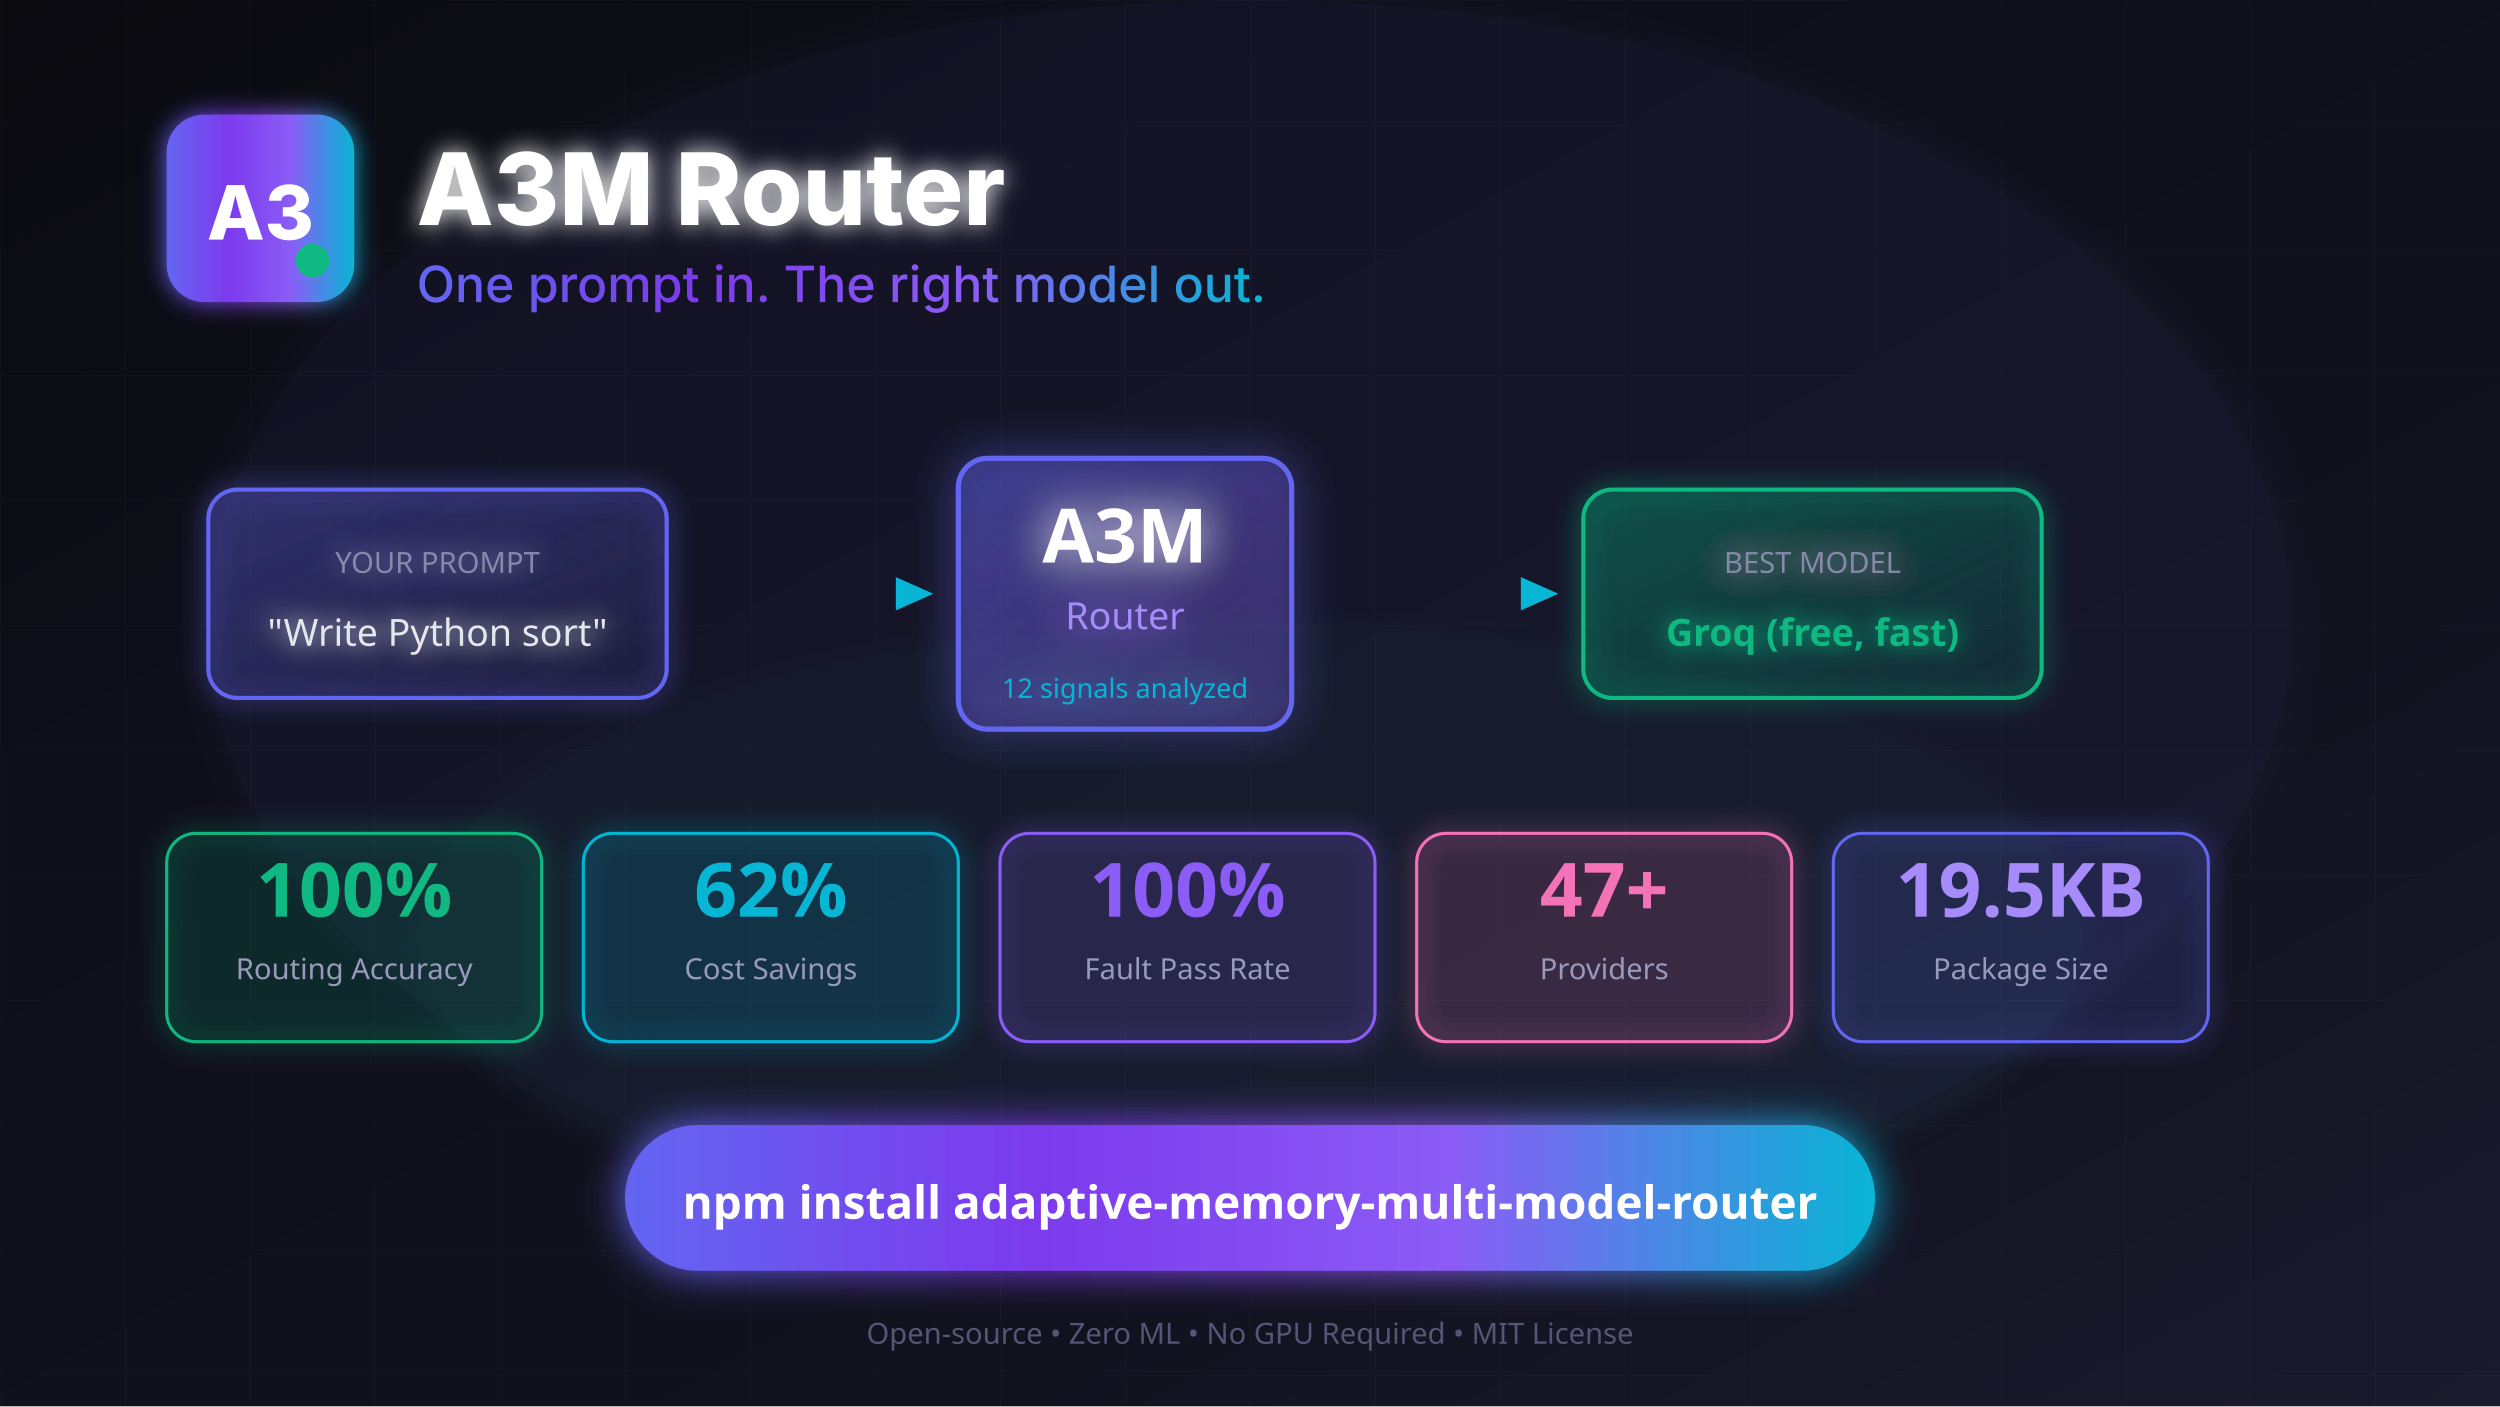
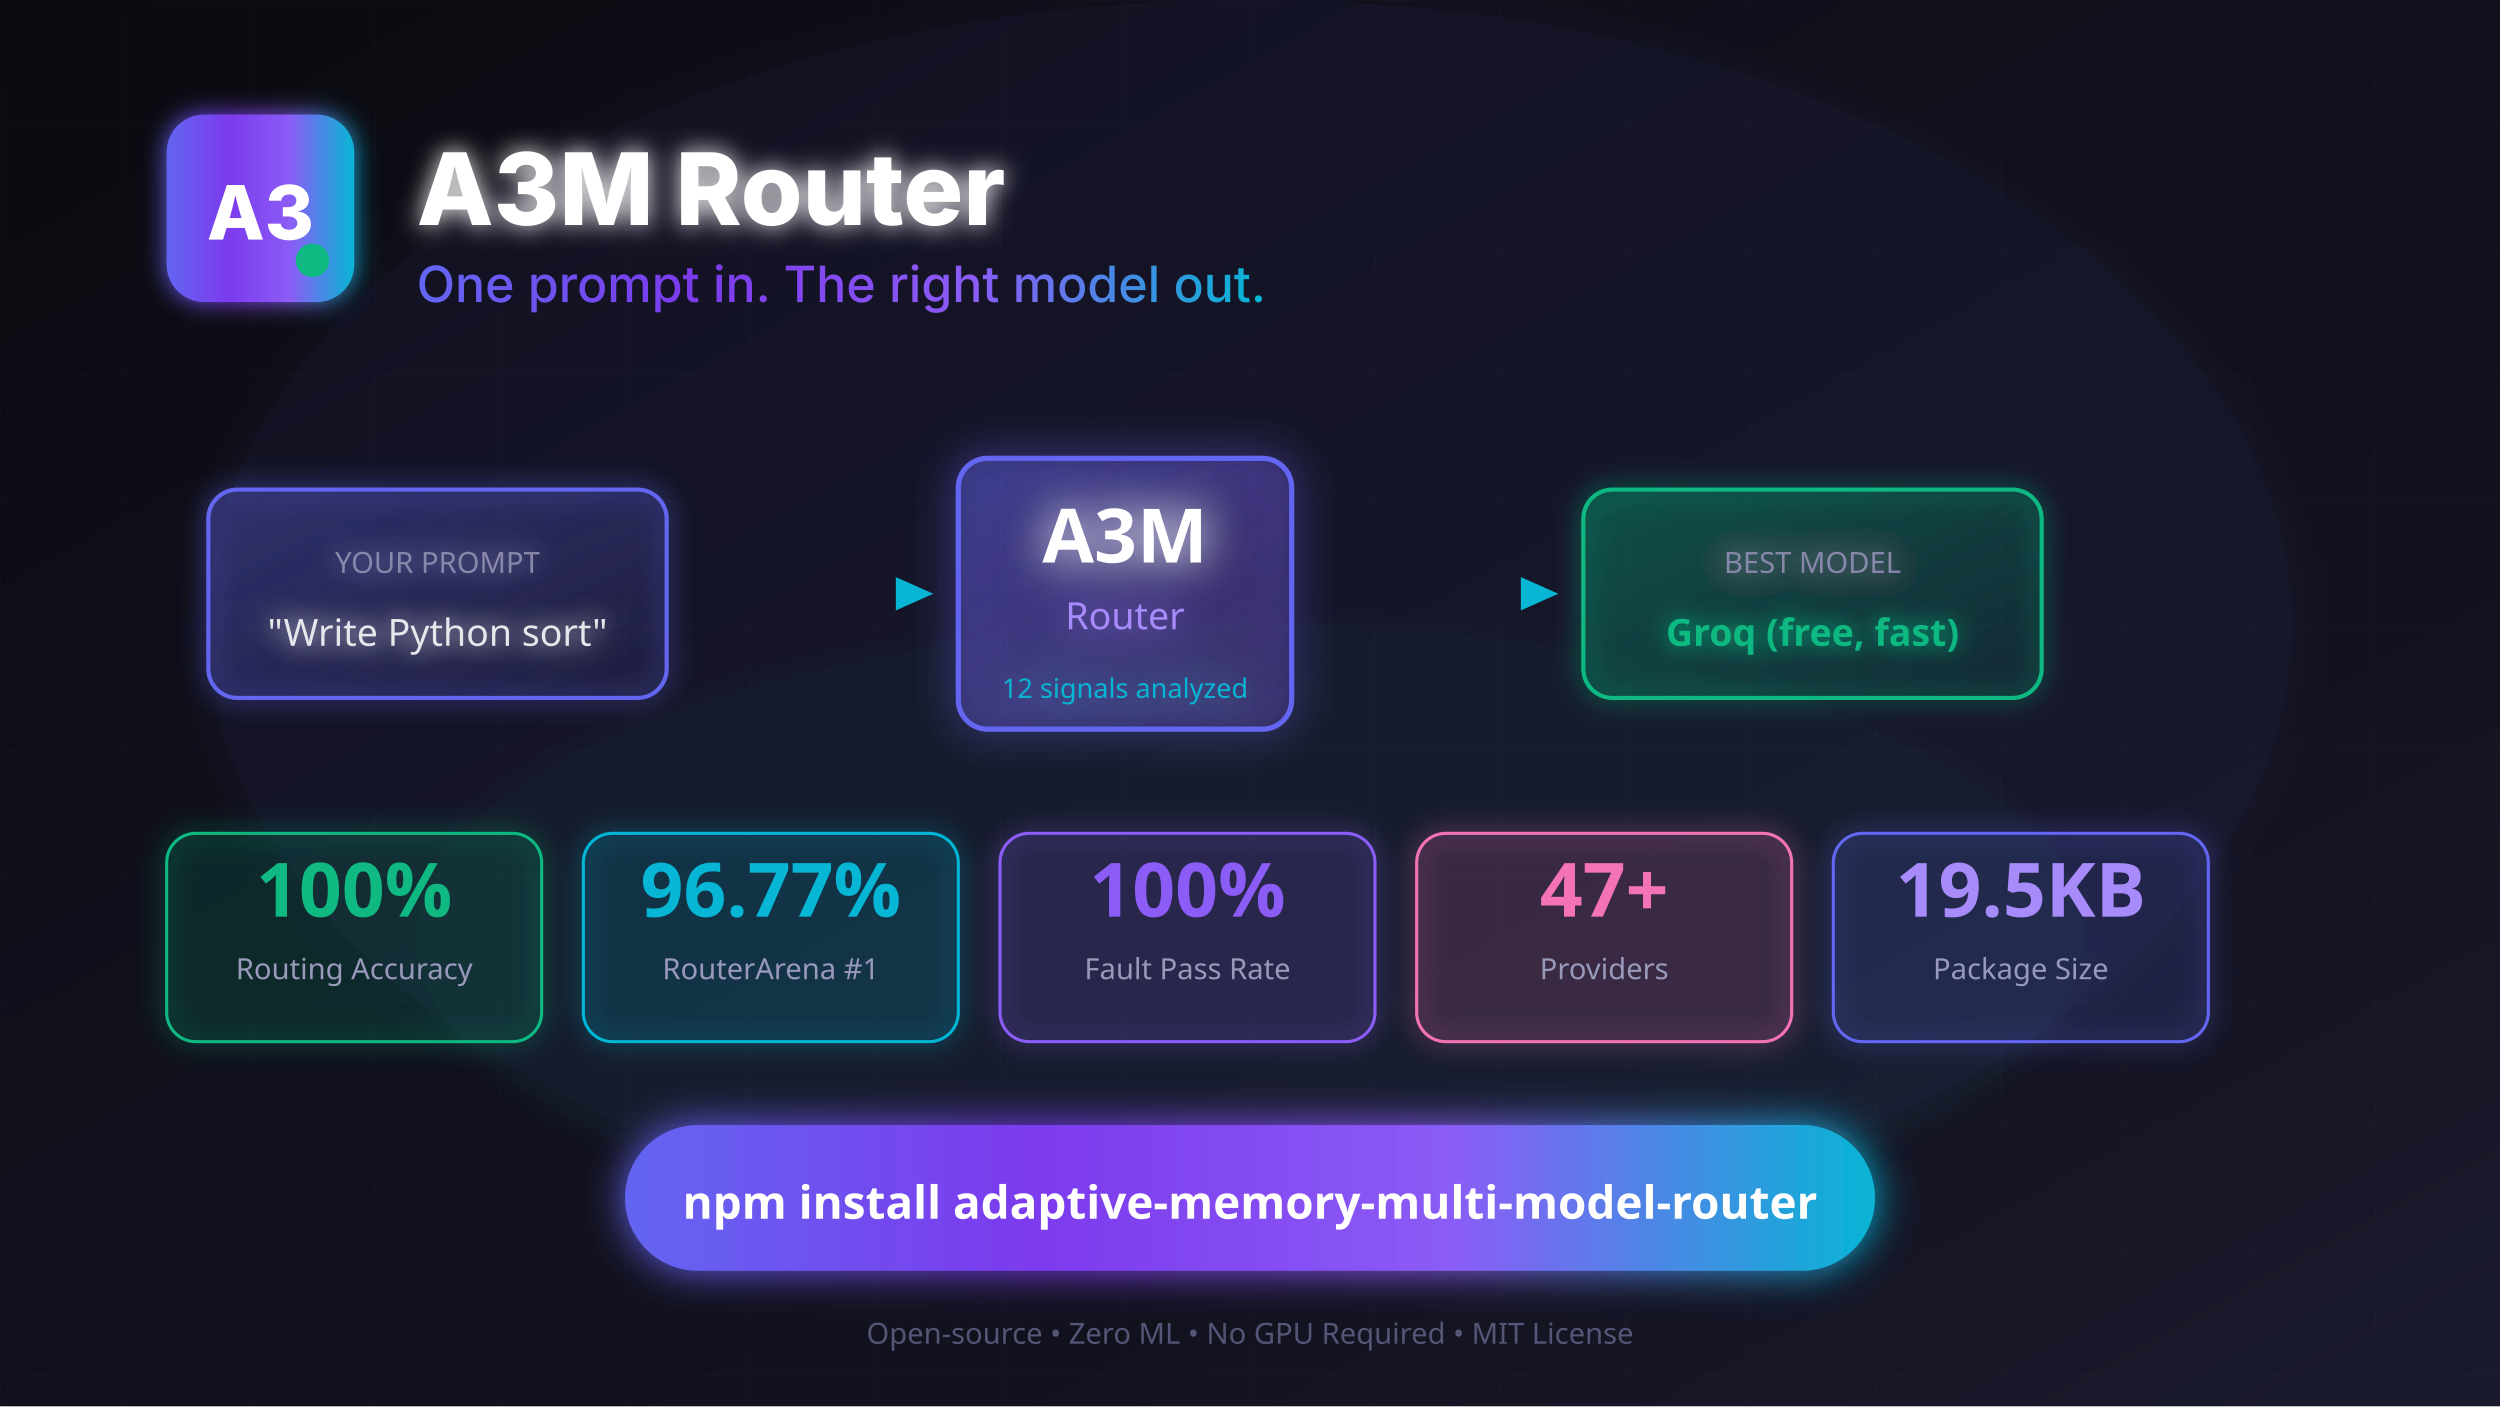
<svg xmlns="http://www.w3.org/2000/svg" viewBox="0 0 1200 675" width="1200" height="675">
  <defs>
    <linearGradient id="bg" x1="0%" y1="0%" x2="100%" y2="100%">
      <stop offset="0%" stop-color="#0a0a0f" />
      <stop offset="30%" stop-color="#0f0f1a" />
      <stop offset="70%" stop-color="#12121f" />
      <stop offset="100%" stop-color="#1a1a2e" />
    </linearGradient>
    <linearGradient id="heroGrad" x1="0%" y1="0%" x2="100%" y2="0%">
      <stop offset="0%" stop-color="#6366f1" />
      <stop offset="33%" stop-color="#7c3aed" />
      <stop offset="66%" stop-color="#8b5cf6" />
      <stop offset="100%" stop-color="#06b6d4" />
    </linearGradient>
    <linearGradient id="successGrad" x1="0%" y1="0%" x2="100%" y2="0%">
      <stop offset="0%" stop-color="#10b981">
        <animate attributeName="stop-color" values="#10b981;#34d399;#10b981" dur="2.5s" repeatCount="indefinite" />
      </stop>
      <stop offset="100%" stop-color="#06b6d4" />
    </linearGradient>
    <linearGradient id="inputGrad" x1="0%" y1="0%" x2="100%" y2="100%">
      <stop offset="0%" stop-color="#6366f1" stop-opacity="0.2" />
      <stop offset="100%" stop-color="#6366f1" stop-opacity="0.05" />
    </linearGradient>
    <linearGradient id="a3mBoxGrad" x1="0%" y1="0%" x2="100%" y2="100%">
      <stop offset="0%" stop-color="#6366f1" stop-opacity="0.3" />
      <stop offset="100%" stop-color="#8b5cf6" stop-opacity="0.15" />
    </linearGradient>
    <linearGradient id="outputGrad" x1="0%" y1="0%" x2="100%" y2="100%">
      <stop offset="0%" stop-color="#10b981" stop-opacity="0.2" />
      <stop offset="100%" stop-color="#10b981" stop-opacity="0.05" />
    </linearGradient>
    <filter id="glowSoft" x="-30%" y="-30%" width="160%" height="160%">
      <feGaussianBlur stdDeviation="6" result="blur" />
      <feMerge>
        <feMergeNode in="blur" />
        <feMergeNode in="SourceGraphic" />
      </feMerge>
    </filter>
    <filter id="glowMedium" x="-50%" y="-50%" width="200%" height="200%">
      <feGaussianBlur stdDeviation="10" result="blur" />
      <feMerge>
        <feMergeNode in="blur" />
        <feMergeNode in="SourceGraphic" />
      </feMerge>
    </filter>
    <filter id="glowIntense" x="-100%" y="-100%" width="300%" height="300%">
      <feGaussianBlur stdDeviation="15" result="blur" />
      <feMerge>
        <feMergeNode in="blur" />
        <feMergeNode in="SourceGraphic" />
      </feMerge>
    </filter>
    <pattern id="grid" width="60" height="60" patternUnits="userSpaceOnUse">
      <path d="M 60 0 L 0 0 0 60" fill="none" stroke="#ffffff" stroke-width="0.5" opacity="0.03" />
    </pattern>
  </defs>
  <style>
    @keyframes fadeIn { from { opacity: 0; transform: translateY(20px); } to { opacity: 1; transform: translateY(0); } }
    @keyframes slideIn { from { opacity: 0; transform: translateX(-30px); } to { opacity: 1; transform: translateX(0); } }
    @keyframes pulse { 0%, 100% { transform: scale(1); filter: brightness(1); } 50% { transform: scale(1.02); filter: brightness(1.1); } }
    @keyframes glow { 0%, 100% { filter: url(#glowSoft); } 50% { filter: url(#glowMedium); } }
    @keyframes textGlow { 0%, 100% { text-shadow: 0 0 20px rgba(99,102,241,0.5); } 50% { text-shadow: 0 0 40px rgba(99,102,241,0.8); } }
    @keyframes flowPulse { 0%, 100% { stroke-dashoffset: 0; } 50% { stroke-dashoffset: -20; } }
    .header { animation: fadeIn 0.8s ease-out; }
    .logo { animation: slideIn 0.6s ease-out 0.1s both; }
    .hero-text { animation: fadeIn 0.8s ease-out 0.2s both; }
    .flow-box { animation: fadeIn 0.6s ease-out; animation-fill-mode: both; }
    .input-box { animation: fadeIn 0.6s ease-out 0.3s both; }
    .a3m-box { animation: fadeIn 0.6s ease-out 0.4s both; }
    .output-box { animation: fadeIn 0.6s ease-out 0.5s both; }
    .metric { animation: fadeIn 0.6s ease-out; animation-fill-mode: both; }
    .metric:nth-child(1) { animation-delay: 0.6s; }
    .metric:nth-child(2) { animation-delay: 0.7s; }
    .metric:nth-child(3) { animation-delay: 0.8s; }
    .metric:nth-child(4) { animation-delay: 0.9s; }
    .metric:nth-child(5) { animation-delay: 1.0s; }
    .cta { animation: fadeIn 0.6s ease-out 1.1s both; }
    .cta:hover { transform: scaleY(1.05); }
    .arrow { animation: flowPulse 1.5s ease-in-out infinite; }
  </style>
  <rect width="1200" height="675" fill="url(#bg)" />
  <rect width="1200" height="675" fill="url(#grid)" />
  <ellipse cx="600" cy="300" rx="500" ry="300" fill="#6366f1" opacity="0.06" filter="url(#glowMedium)">
    <animate attributeName="opacity" values="0.06;0.1;0.06" dur="4s" repeatCount="indefinite" />
  </ellipse>
  <ellipse cx="600" cy="450" rx="400" ry="150" fill="#10b981" opacity="0.04" filter="url(#glowSoft)" />
  <g class="header">
    <g class="logo" transform="translate(80, 55)">
      <rect x="0" y="0" width="90" height="90" rx="18" fill="url(#heroGrad)" filter="url(#glowSoft)" />
      <text x="45" y="60" text-anchor="middle" fill="#ffffff" font-family="system-ui,-apple-system,sans-serif" font-size="36" font-weight="800">A3</text>
      <circle cx="70" cy="70" r="8" fill="#10b981">
        <animate attributeName="r" values="8;10;8" dur="2s" repeatCount="indefinite" />
        <animate attributeName="opacity" values="1;0.7;1" dur="2s" repeatCount="indefinite" />
      </circle>
    </g>
    <g class="hero-text" transform="translate(200, 70)">
      <text x="0" y="38" fill="#ffffff" font-family="system-ui,-apple-system,sans-serif" font-size="48" font-weight="800" filter="url(#glowSoft)" style="animation: textGlow 3s ease-in-out infinite;">
        A3M Router
      </text>
      <text x="0" y="75" fill="url(#heroGrad)" font-family="system-ui,-apple-system,sans-serif" font-size="24" font-weight="500">
        One prompt in. The right model out.
      </text>
    </g>
  </g>
  <g transform="translate(100, 220)">
    <g class="input-box" filter="url(#glowSoft)">
      <rect x="0" y="15" width="220" height="100" rx="14" fill="url(#inputGrad)" stroke="#6366f1" stroke-width="2" />
      <text x="110" y="55" text-anchor="middle" fill="#8888aa" font-family="system-ui,sans-serif" font-size="14">YOUR PROMPT</text>
      <text x="110" y="90" text-anchor="middle" fill="#e5e7eb" font-family="system-ui,sans-serif" font-size="18">"Write Python sort"</text>
    </g>
    <g class="arrow">
      <path d="M230,65 L330,65" stroke="url(#heroGrad)" stroke-width="4" fill="none" stroke-linecap="round" stroke-dasharray="8,8" />
      <polygon points="330,57 348,65 330,73" fill="#06b6d4">
        <animate attributeName="opacity" values="0.8;1;0.8" dur="1s" repeatCount="indefinite" />
      </polygon>
    </g>
    <g class="a3m-box" filter="url(#glowMedium)">
      <rect x="360" y="0" width="160" height="130" rx="14" fill="url(#a3mBoxGrad)" stroke="#6366f1" stroke-width="2.5" />
      <text x="440" y="50" text-anchor="middle" fill="#ffffff" font-family="system-ui,sans-serif" font-size="36" font-weight="800">A3M</text>
      <text x="440" y="82" text-anchor="middle" fill="#a78bfa" font-family="system-ui,sans-serif" font-size="18">Router</text>
      <text x="440" y="115" text-anchor="middle" fill="#06b6d4" font-family="system-ui,sans-serif" font-size="13">12 signals analyzed</text>
    </g>
    <g class="arrow">
      <path d="M530,65 L630,65" stroke="url(#heroGrad)" stroke-width="4" fill="none" stroke-linecap="round" stroke-dasharray="8,8" />
      <polygon points="630,57 648,65 630,73" fill="#06b6d4">
        <animate attributeName="opacity" values="0.8;1;0.8" dur="1s" repeatCount="indefinite" begin="0.5s" />
      </polygon>
    </g>
    <g class="output-box" filter="url(#glowSoft)">
      <rect x="660" y="15" width="220" height="100" rx="14" fill="url(#outputGrad)" stroke="#10b981" stroke-width="2" />
      <text x="770" y="55" text-anchor="middle" fill="#8888aa" font-family="system-ui,sans-serif" font-size="14">BEST MODEL</text>
      <text x="770" y="90" text-anchor="middle" fill="#10b981" font-family="system-ui,sans-serif" font-size="18" font-weight="600">Groq (free, fast)</text>
    </g>
  </g>
  <g transform="translate(80, 400)">
    <g class="metric" transform="translate(0, 0)">
      <rect x="0" y="0" width="180" height="100" rx="14" fill="#10b981" fill-opacity="0.08" stroke="#10b981" stroke-width="1.5" filter="url(#glowSoft)" />
      <text x="90" y="40" text-anchor="middle" fill="#10b981" font-family="system-ui,sans-serif" font-size="36" font-weight="800">100%</text>
      <text x="90" y="70" text-anchor="middle" fill="#9999bb" font-family="system-ui,sans-serif" font-size="14">Routing Accuracy</text>
    </g>
    <g class="metric" transform="translate(200, 0)">
      <rect x="0" y="0" width="180" height="100" rx="14" fill="#06b6d4" fill-opacity="0.08" stroke="#06b6d4" stroke-width="1.5" filter="url(#glowSoft)" />
-       <text x="90" y="40" text-anchor="middle" fill="#06b6d4" font-family="system-ui,sans-serif" font-size="36" font-weight="800">62%</text>
-       <text x="90" y="70" text-anchor="middle" fill="#9999bb" font-family="system-ui,sans-serif" font-size="14">Cost Savings</text>
+       <text x="90" y="40" text-anchor="middle" fill="#06b6d4" font-family="system-ui,sans-serif" font-size="36" font-weight="800">96.77%</text>
+       <text x="90" y="70" text-anchor="middle" fill="#9999bb" font-family="system-ui,sans-serif" font-size="14">RouterArena #1</text>
    </g>
    <g class="metric" transform="translate(400, 0)">
      <rect x="0" y="0" width="180" height="100" rx="14" fill="#8b5cf6" fill-opacity="0.08" stroke="#8b5cf6" stroke-width="1.5" filter="url(#glowSoft)" />
      <text x="90" y="40" text-anchor="middle" fill="#8b5cf6" font-family="system-ui,sans-serif" font-size="36" font-weight="800">100%</text>
      <text x="90" y="70" text-anchor="middle" fill="#9999bb" font-family="system-ui,sans-serif" font-size="14">Fault Pass Rate</text>
    </g>
    <g class="metric" transform="translate(600, 0)">
      <rect x="0" y="0" width="180" height="100" rx="14" fill="#f472b6" fill-opacity="0.08" stroke="#f472b6" stroke-width="1.5" filter="url(#glowSoft)" />
      <text x="90" y="40" text-anchor="middle" fill="#f472b6" font-family="system-ui,sans-serif" font-size="36" font-weight="800">47+</text>
      <text x="90" y="70" text-anchor="middle" fill="#9999bb" font-family="system-ui,sans-serif" font-size="14">Providers</text>
    </g>
    <g class="metric" transform="translate(800, 0)">
      <rect x="0" y="0" width="180" height="100" rx="14" fill="#6366f1" fill-opacity="0.08" stroke="#6366f1" stroke-width="1.5" filter="url(#glowSoft)" />
      <text x="90" y="40" text-anchor="middle" fill="#a78bfa" font-family="system-ui,sans-serif" font-size="36" font-weight="800">19.5KB</text>
      <text x="90" y="70" text-anchor="middle" fill="#9999bb" font-family="system-ui,sans-serif" font-size="14">Package Size</text>
    </g>
  </g>
  <g class="cta" transform="translate(300, 540)">
    <rect x="0" y="0" width="600" height="70" rx="35" fill="url(#heroGrad)" filter="url(#glowMedium)" />
    <text x="300" y="45" text-anchor="middle" fill="#ffffff" font-family="system-ui,sans-serif" font-size="22" font-weight="600">npm install adaptive-memory-multi-model-router</text>
  </g>
  <text x="600" y="645" text-anchor="middle" fill="#555577" font-family="system-ui,sans-serif" font-size="14">
    Open-source • Zero ML • No GPU Required • MIT License
  </text>
</svg>
